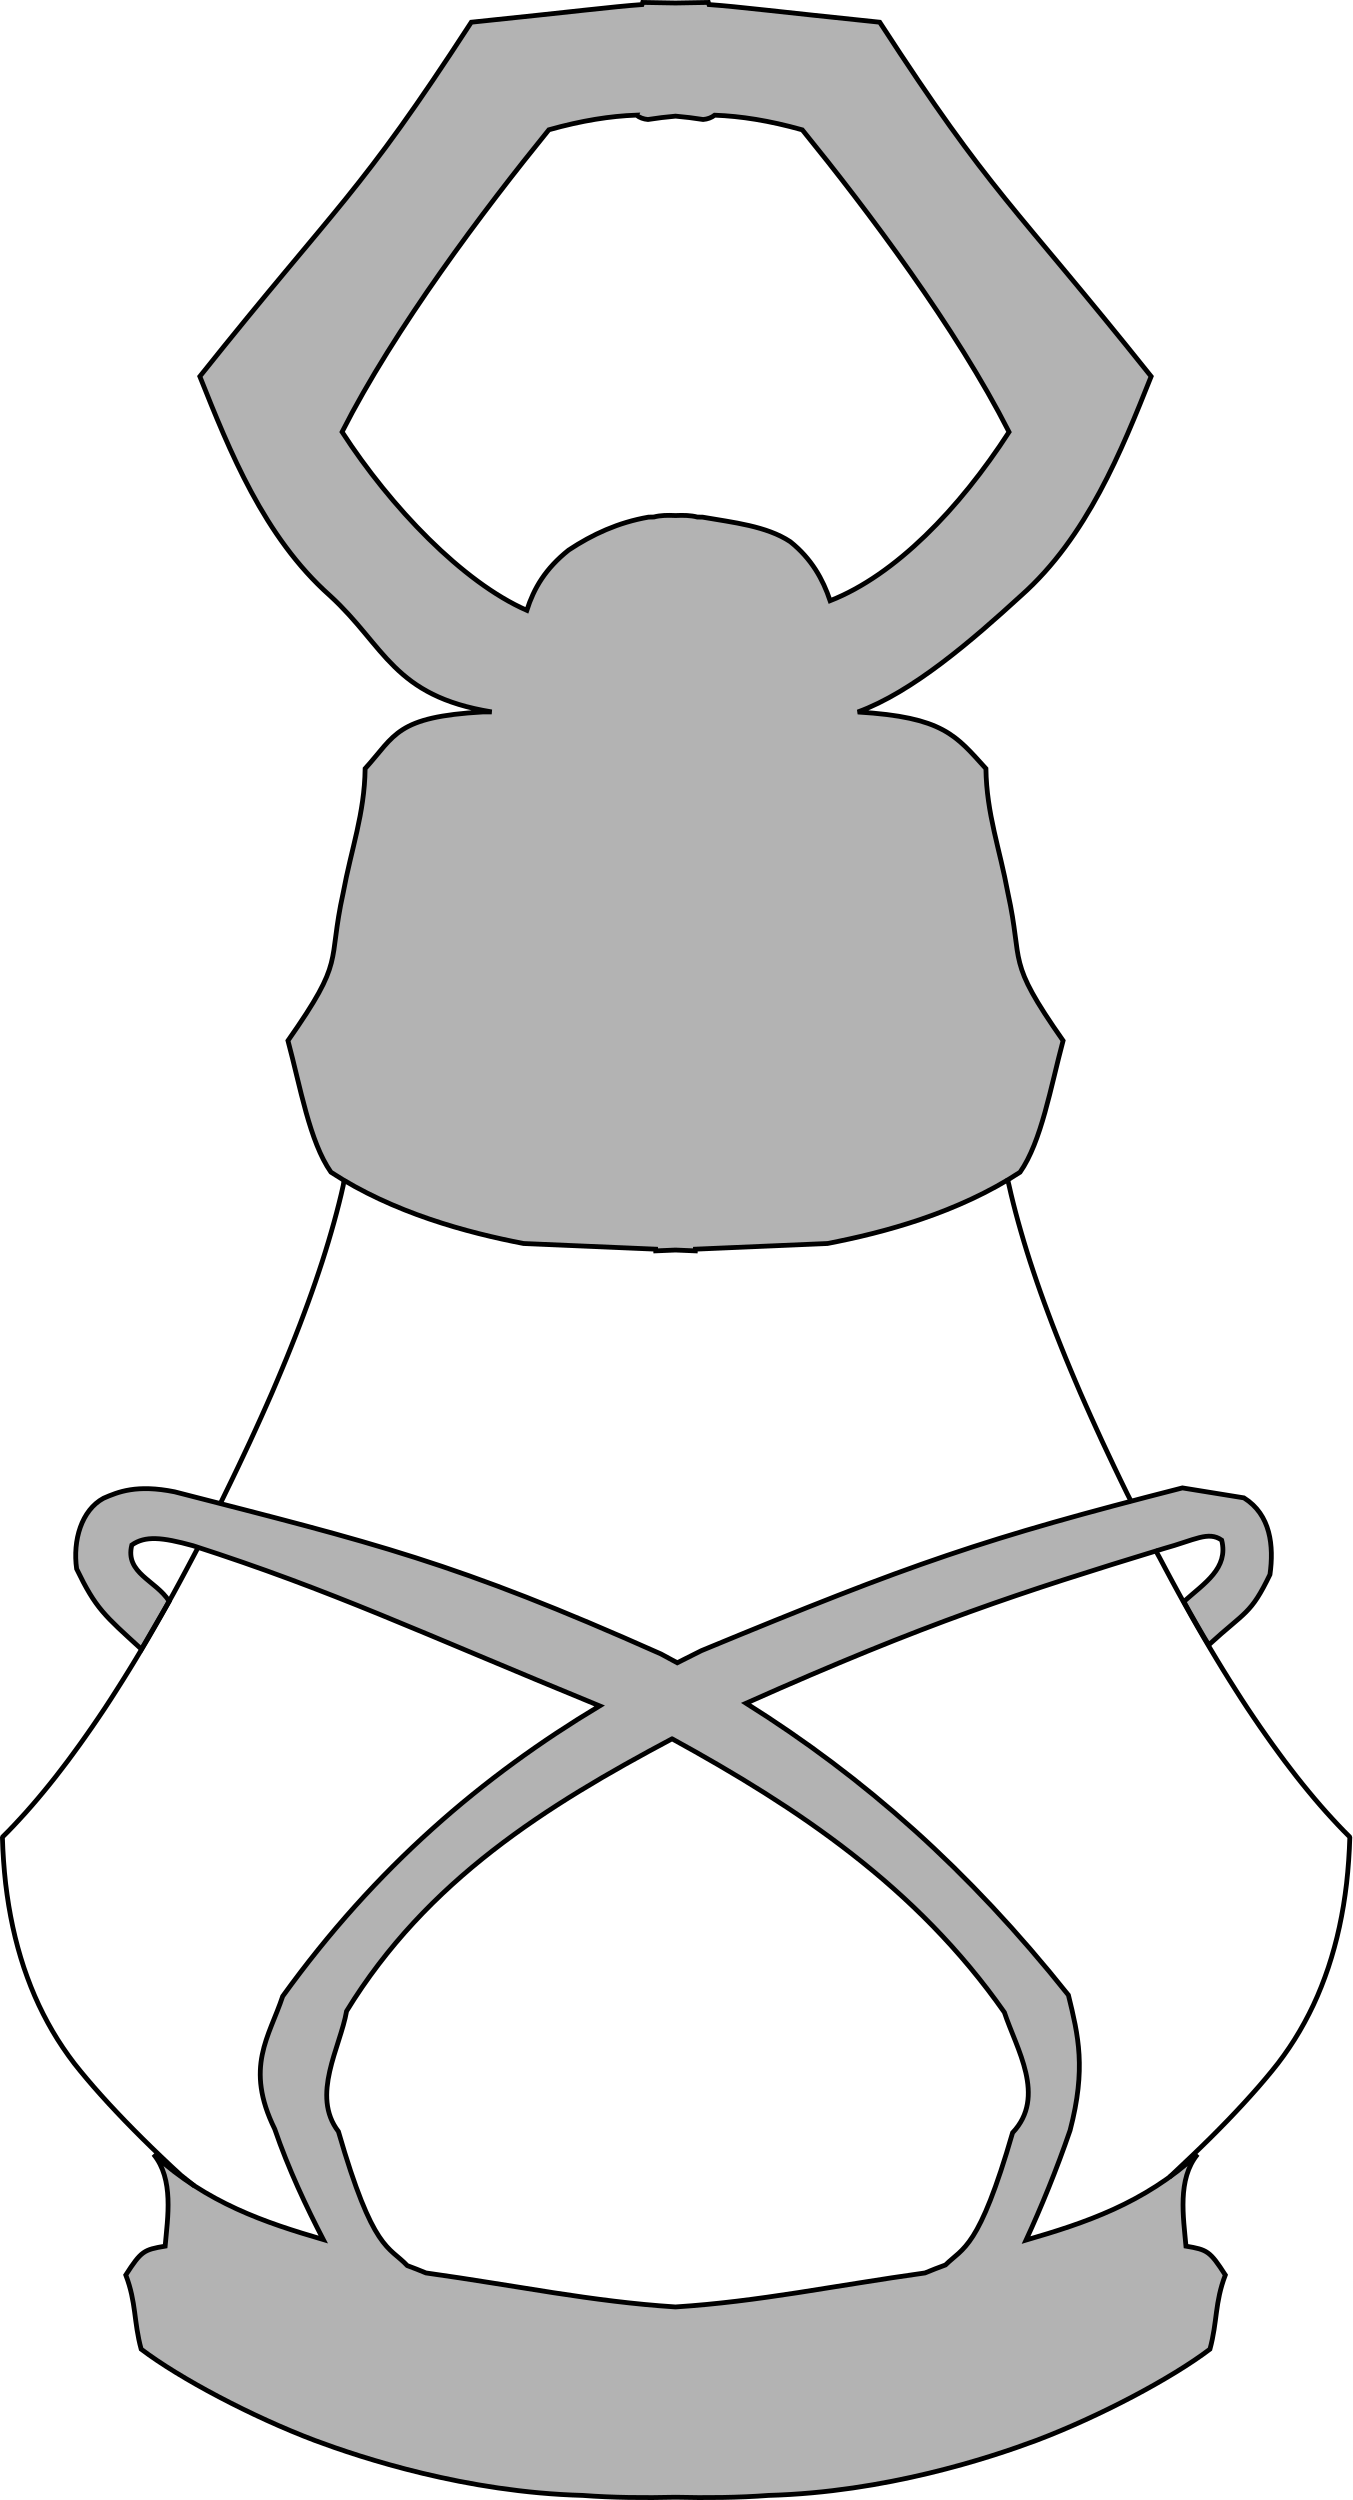
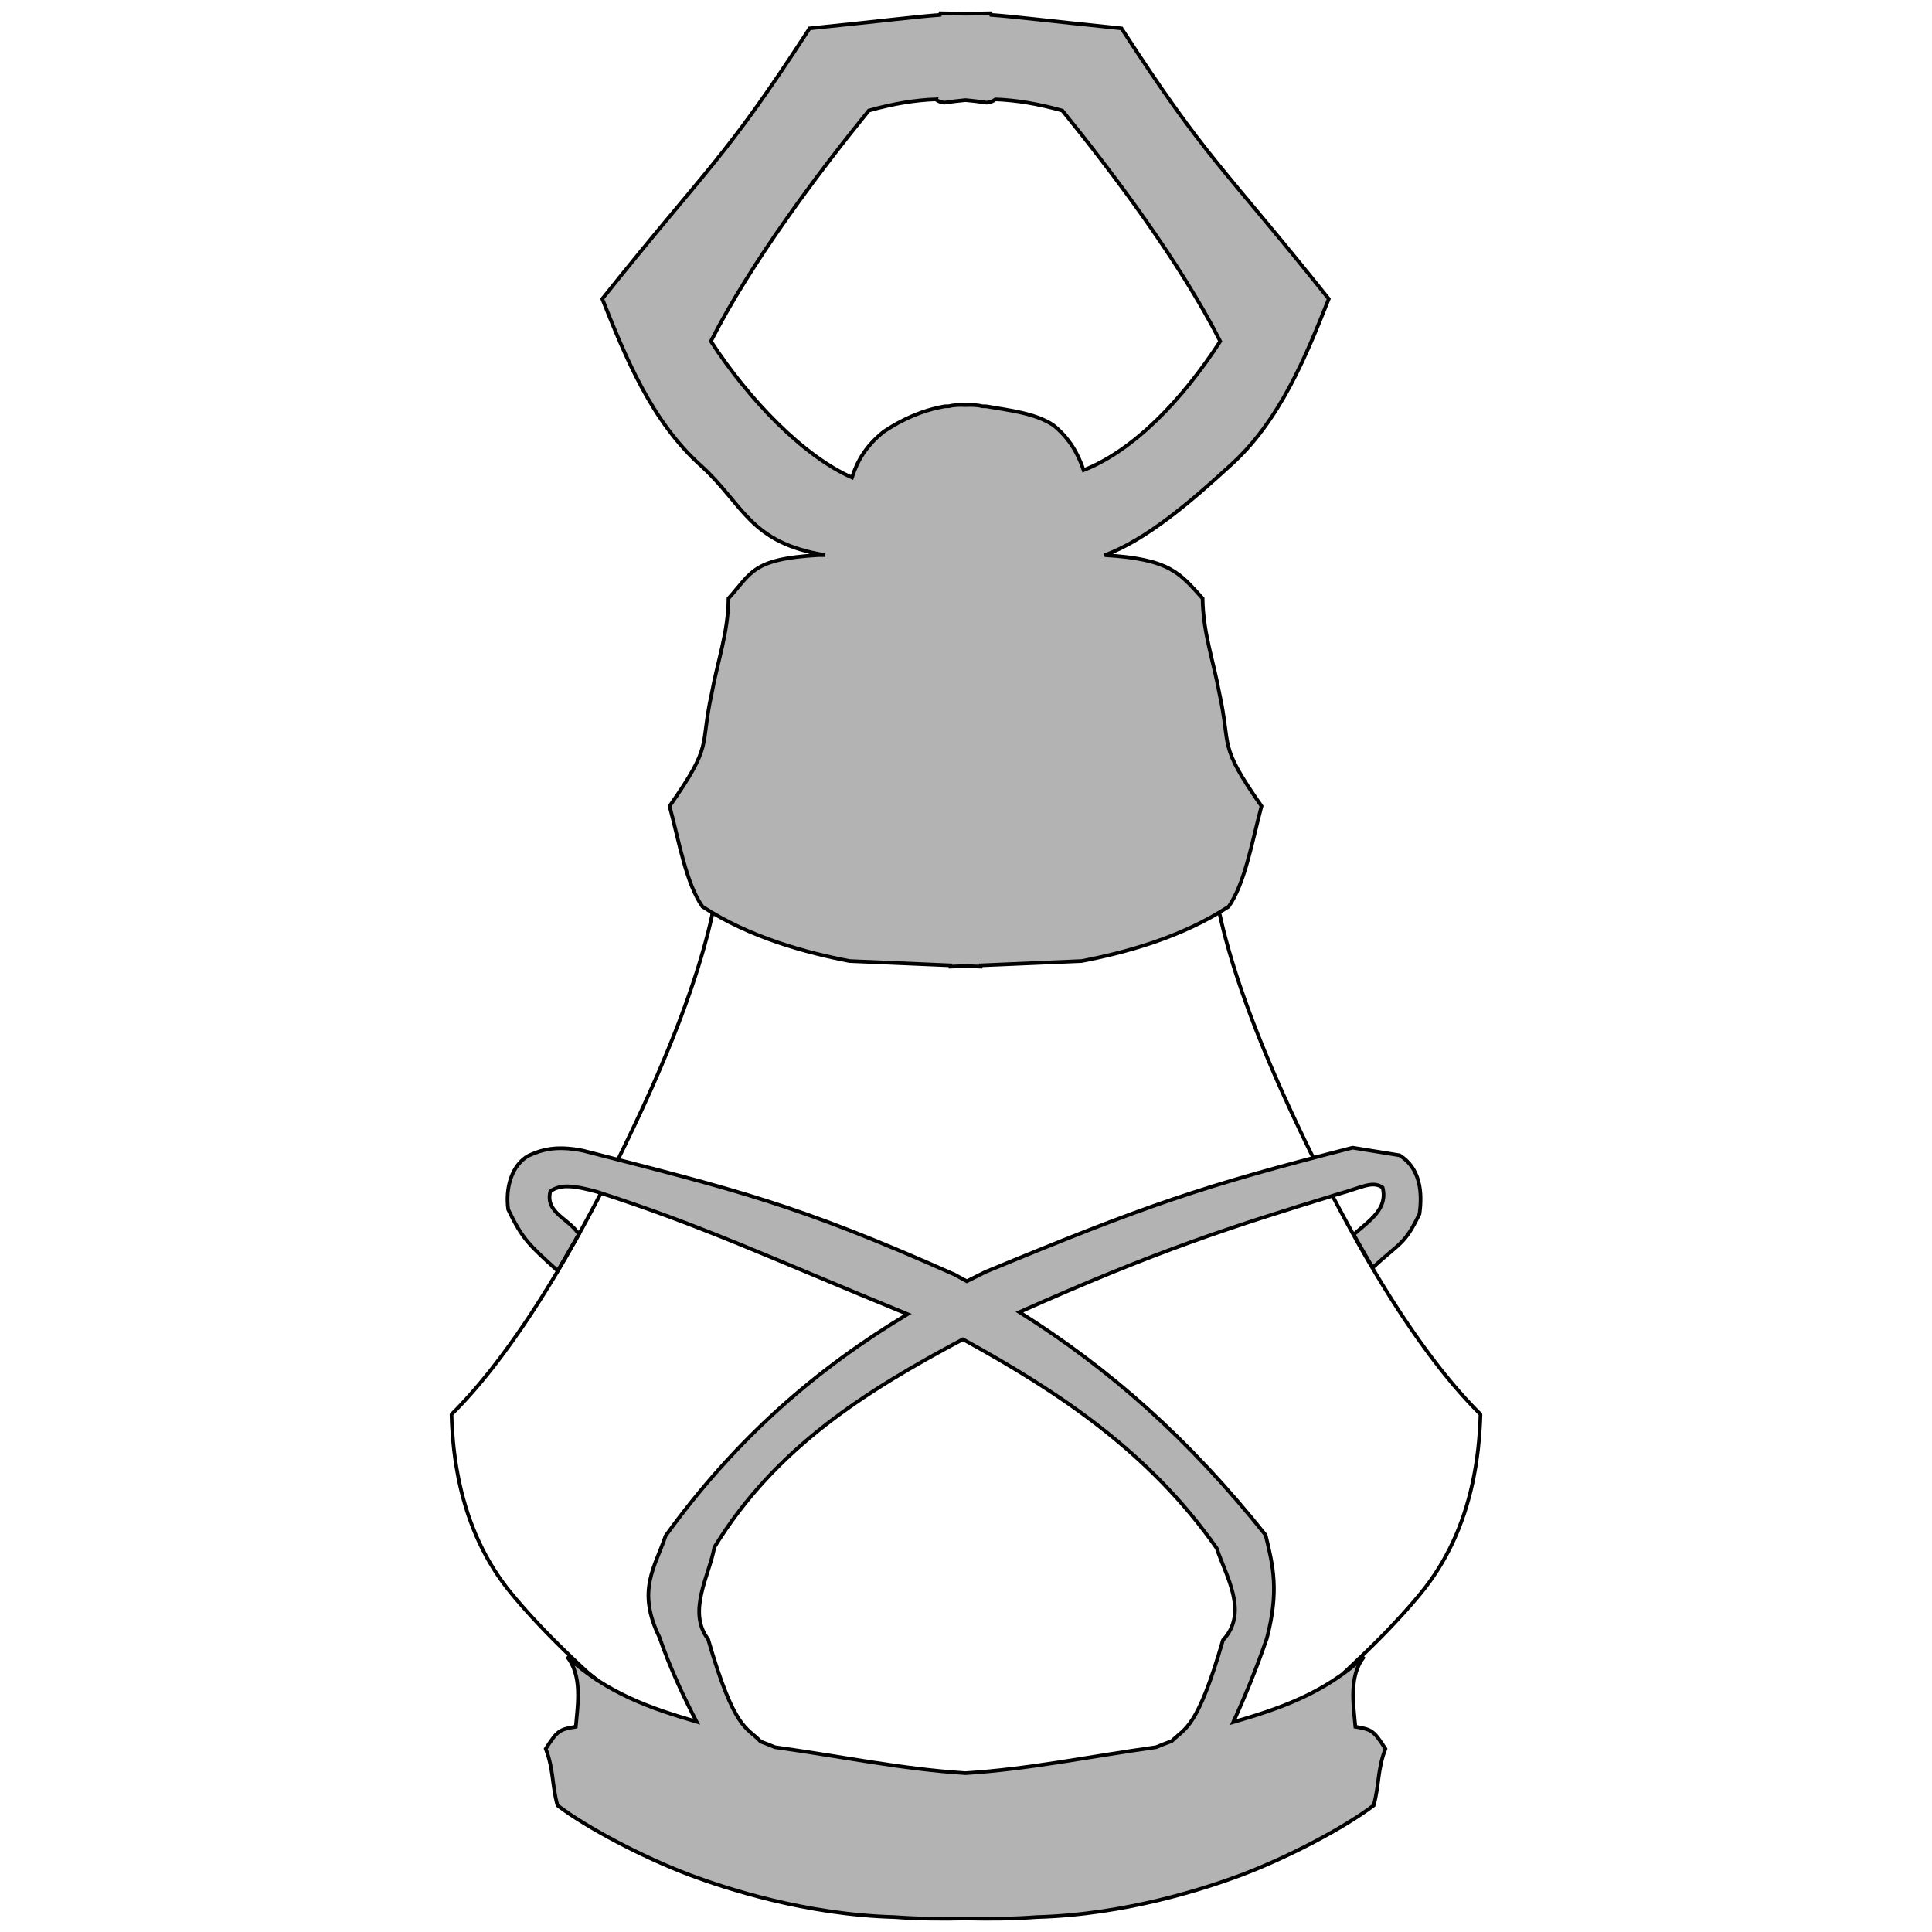
- <svg xmlns="http://www.w3.org/2000/svg" width="42.226pt" height="78.067pt" viewBox="0 0 42.226 78.067" version="1.1" id="svg24">
+ <svg xmlns="http://www.w3.org/2000/svg" width="79pt" height="79pt" viewBox="0 0 79 79" version="1.1" id="svg24">
  <defs id="defs24">
    <linearGradient id="gradient0" gradientUnits="userSpaceOnUse" x1="0" y1="5.6435752e-08" x2="12.643" y2="12.643" spreadMethod="pad" gradientTransform="matrix(1.505642,0,0,0.6641687,9.707431,69.00082)">
      <stop stop-color="#6c5752" offset="0" stop-opacity="1" id="stop1" />
      <stop stop-color="#5a4132" offset="1" stop-opacity="1" id="stop2" />
    </linearGradient>
    <linearGradient id="gradient1" gradientUnits="userSpaceOnUse" x1="0" y1="0" x2="15.075" y2="15.075" spreadMethod="pad" gradientTransform="matrix(1.005939,0,0,0.994096,9.42477,54.99213)">
      <stop stop-color="#6c5752" offset="0" stop-opacity="1" id="stop3" />
      <stop stop-color="#5a4132" offset="1" stop-opacity="1" id="stop4" />
    </linearGradient>
  </defs>
-   <g id="g24" transform="translate(-4.925057,-4.924328)">
+   <g id="g24" transform="translate(13.46216,-4.457878)">
    <path id="shape0" style="display:none;fill:url(#gradient0)" d="m 26.019,69.003 c -0.288,0.005 -0.533,0.018 -0.741,0.037 -1.249,0.006 -2.825,0.066 -5.213,0.258 -3.97,0.319 -7.422,1.271 -10.356,2.856 1.933,1.526 4.132,2.788 6.598,3.784 1.807,0.73 4.381,1.186 7.723,1.368 0.006,0.03 0.013,0.061 0.019,0.091 0.68,0.003 1.338,-0.003 1.972,-0.016 0.634,0.014 1.291,0.019 1.972,0.016 0.006,-0.03 0.013,-0.061 0.019,-0.091 3.342,-0.182 5.916,-0.638 7.723,-1.368 2.466,-0.996 4.666,-2.258 6.599,-3.784 -2.935,-1.586 -6.388,-2.538 -10.358,-2.856 -2.388,-0.192 -3.962,-0.252 -5.21,-0.258 -0.208,-0.019 -0.455,-0.031 -0.744,-0.037 z" />
    <path id="shape1" style="display:none;fill:url(#gradient1)" d="m 10.528,54.992 -1.103,1.698 c 3.318,2.407 5.416,4.145 6.296,5.213 0.879,1.068 2.999,3.734 6.36,7.997 2.146,0.245 2.458,-0.168 2.505,-0.195 h 0.002 c 0.04,-0.015 -2.25,-2.45 -5.536,-6.667 -2.19,-2.811 -5.032,-5.493 -8.524,-8.046 z m 31.024,0.028 c -3.109,2.415 -5.937,5.088 -8.481,8.019 -3.817,4.396 -5.858,6.567 -5.818,6.582 h 0.002 l 0.002,0.002 c 0.053,0.031 0.555,0.58 2.701,0.335 3.445,-4.226 5.608,-6.873 6.488,-7.941 0.879,-1.068 2.931,-2.885 6.155,-5.452 z" />
    <path id="shape4" fill="#c59e5b" fill-opacity="0.722" fill-rule="evenodd" stroke-opacity="0" stroke="#000000" stroke-width="0" stroke-linecap="square" stroke-linejoin="bevel" d="m 36.398,41.791 0.035,0.144 0.064,0.281 0.07,0.285 0.075,0.291 0.08,0.295 0.085,0.3 0.089,0.304 0.094,0.308 0.099,0.313 0.105,0.318 0.109,0.322 0.114,0.326 0.119,0.331 0.124,0.335 0.128,0.34 0.134,0.345 0.139,0.35 0.143,0.354 0.149,0.359 0.153,0.363 0.157,0.368 0.164,0.372 0.168,0.376 0.173,0.381 0.177,0.386 0.183,0.389 0.187,0.396 0.204,0.425 0.204,0.419 0.11,0.216 m 0.797,1.59 0.104,0.19 0.201,0.379 0.2,0.373 0.199,0.366 0.199,0.36 0.198,0.354 0.198,0.347 0.197,0.34 0.197,0.334 0.196,0.327 0.195,0.32 0.195,0.314 0.195,0.308 0.193,0.302 0.193,0.295 0.193,0.287 0.192,0.281 0.192,0.275 0.19,0.268 0.191,0.262 0.188,0.256 0.19,0.249 0.187,0.243 0.187,0.235 0.187,0.229 0.185,0.222 0.186,0.217 0.184,0.209 0.185,0.203 0.183,0.197 0.183,0.191 0.183,0.183 -0.015,0.371 -0.022,0.365 -0.029,0.36 -0.036,0.354 -0.045,0.348 -0.052,0.343 -0.06,0.336 -0.067,0.33 -0.075,0.325 -0.083,0.319 -0.09,0.313 -0.097,0.307 -0.106,0.302 -0.113,0.297 -0.12,0.29 -0.128,0.284 -0.136,0.278 -0.144,0.273 -0.15,0.266 -0.159,0.262 -0.166,0.255 -0.174,0.25 -0.181,0.244 -0.19,0.238 -0.206,0.248 -0.216,0.252 -0.227,0.256 -0.236,0.26 -0.246,0.264 -0.256,0.269 -0.267,0.273 -0.275,0.276 -0.287,0.281 -0.296,0.285 -0.307,0.291 -0.32,0.302 M 10.935,73.136 10.574,72.849 10.257,72.556 9.95,72.265 9.654,71.98 9.367,71.698 9.092,71.422 8.825,71.149 8.569,70.88 8.322,70.616 8.086,70.356 7.859,70.1 7.643,69.848 7.437,69.6 7.247,69.363 7.066,69.119 6.892,68.869 6.726,68.615 6.567,68.353 6.417,68.087 6.273,67.813 6.137,67.535 6.009,67.251 5.889,66.961 5.776,66.664 5.67,66.363 5.573,66.056 5.483,65.743 5.4,65.424 5.325,65.099 5.258,64.768 5.198,64.432 5.146,64.089 5.101,63.742 5.065,63.388 5.036,63.028 5.014,62.663 5,62.292 l 0.183,-0.183 0.183,-0.191 0.183,-0.197 0.185,-0.203 0.184,-0.209 0.186,-0.217 0.185,-0.222 0.187,-0.229 0.187,-0.235 0.187,-0.243 0.19,-0.249 0.188,-0.256 0.191,-0.262 0.19,-0.268 0.192,-0.275 0.192,-0.281 0.193,-0.287 0.193,-0.295 0.193,-0.302 0.195,-0.308 0.195,-0.314 0.195,-0.32 0.196,-0.327 0.197,-0.334 0.197,-0.34 0.198,-0.347 0.198,-0.354 0.199,-0.36 0.199,-0.366 0.2,-0.373 0.201,-0.379 0.16,-0.304 m 0.715,-1.409 0.137,-0.283 0.204,-0.419 0.204,-0.425 0.187,-0.396 0.183,-0.389 0.177,-0.386 0.173,-0.381 0.168,-0.376 0.164,-0.372 0.157,-0.368 0.153,-0.363 0.149,-0.359 0.143,-0.354 0.139,-0.35 0.134,-0.345 0.128,-0.34 0.124,-0.335 0.119,-0.331 0.114,-0.326 0.109,-0.322 0.105,-0.318 0.099,-0.313 0.094,-0.308 0.089,-0.304 0.085,-0.3 0.08,-0.295 0.075,-0.291 0.07,-0.285 0.064,-0.281 0.02,-0.124" style="display:inline;fill:none;fill-opacity:0.3;stroke:#000000;stroke-width:0.15;stroke-dasharray:none;stroke-opacity:1" />
    <path id="shape5" style="fill:#000000;fill-opacity:0.3;stroke:#000000;stroke-width:0.15;stroke-dasharray:none;stroke-opacity:1" d="m 41.848,51.387 c -6.195,1.584 -8.402,2.344 -15.022,5.083 -0.252,0.124 -0.503,0.25 -0.753,0.378 -0.168,-0.092 -0.336,-0.183 -0.505,-0.274 -6.464,-2.882 -8.932,-3.455 -15.19,-5.065 -1.187,-0.238 -1.762,0.001 -2.221,0.201 -0.688,0.374 -0.964,1.313 -0.839,2.205 0.604,1.251 0.868,1.45 2.023,2.508 l 0.867,-1.497 c -0.417,-0.655 -1.387,-0.875 -1.167,-1.756 0.417,-0.292 0.932,-0.248 1.912,0.022 4.362,1.406 7.014,2.672 12.696,5.002 -3.65,2.193 -6.987,5.032 -9.896,9.067 -0.422,1.27 -1.199,2.215 -0.249,4.147 0.426,1.245 0.99,2.435 1.516,3.451 -1.82,-0.532 -3.632,-1.137 -5.3,-2.663 0.639,0.779 0.441,1.966 0.362,2.868 -0.668,0.113 -0.745,0.15 -1.229,0.901 0.332,0.87 0.244,1.446 0.48,2.316 1.206,0.916 3.462,2.108 5.42,2.849 1.468,0.548 4.722,1.62 8.364,1.718 0.924,0.071 1.956,0.081 2.903,0.057 0.947,0.024 1.981,0.014 2.905,-0.057 3.642,-0.099 6.895,-1.17 8.363,-1.718 1.958,-0.741 4.214,-1.933 5.42,-2.849 0.236,-0.87 0.148,-1.446 0.48,-2.316 -0.484,-0.751 -0.561,-0.788 -1.229,-0.901 -0.079,-0.902 -0.277,-2.089 0.362,-2.868 -1.684,1.542 -3.516,2.143 -5.355,2.679 0.466,-1.011 0.952,-2.193 1.375,-3.429 0.504,-1.932 0.258,-2.951 -0.053,-4.222 -3.13,-3.927 -6.376,-6.794 -10.066,-9.113 5.644,-2.516 8.586,-3.466 13.034,-4.827 0.98,-0.27 1.401,-0.559 1.818,-0.267 0.22,0.881 -0.534,1.341 -1.181,1.92 0.142,0.269 0.651,1.158 0.777,1.352 1.155,-1.058 1.308,-0.946 1.912,-2.197 0.124,-0.892 0.027,-1.867 -0.813,-2.394 z m -15.936,7.835 c 3.919,2.152 7.618,4.606 10.377,8.542 0.374,1.135 1.323,2.628 0.256,3.759 -1.051,3.637 -1.544,3.583 -2.096,4.129 -0.214,0.078 -0.427,0.161 -0.639,0.249 -2.844,0.398 -5.17,0.893 -7.792,1.062 -2.622,-0.169 -4.947,-0.664 -7.792,-1.062 -0.193,-0.081 -0.388,-0.157 -0.583,-0.229 -0.575,-0.612 -1.064,-0.428 -2.15,-4.187 -0.869,-1.131 0.058,-2.625 0.255,-3.76 2.509,-4.097 6.252,-6.423 10.163,-8.503 z" />
    <path id="shape9" style="fill:#000000;fill-opacity:0.3;stroke:#000000;stroke-width:0.15;stroke-dasharray:none;stroke-opacity:1" d="m 24.994,5 -0.021,0.067 c -0.956,0.069 -2.052,0.213 -5.331,0.551 -3.535,5.446 -4.096,5.574 -8.477,11.061 0.928,2.323 2,5.013 4.063,6.845 1.731,1.585 1.966,3.132 5.052,3.631 -0.083,7.71e-4 -0.171,7.37e-4 -0.265,0 -2.729,0.153 -2.74,0.726 -3.688,1.77 -0.019,1.417 -0.434,2.51 -0.686,3.882 -0.499,2.267 0.083,2.036 -1.724,4.614 0.39,1.453 0.672,3.147 1.342,4.107 1.943,1.272 4.255,1.888 6.015,2.227 l 4.125,0.177 0.002,0.053 0.618,-0.026 0.618,0.026 0.002,-0.053 4.125,-0.177 c 1.759,-0.339 4.071,-0.954 6.015,-2.227 0.669,-0.961 0.954,-2.654 1.343,-4.107 -1.807,-2.579 -1.225,-2.347 -1.724,-4.614 -0.251,-1.372 -0.666,-2.465 -0.686,-3.882 -0.941,-1.035 -1.33,-1.609 -4.002,-1.767 1.708,-0.621 3.576,-2.24 5.099,-3.634 2.063,-1.832 3.136,-4.522 4.063,-6.845 C 36.491,11.193 35.93,11.064 32.396,5.618 29.117,5.28 28.021,5.136 27.065,5.067 L 27.044,5 C 26.639,5.005 26.309,5.01 26.019,5.018 25.729,5.01 25.399,5.005 24.994,5 Z m -0.196,3.521 c 0.102,0.078 0.221,0.123 0.359,0.135 0.289,-0.044 0.575,-0.081 0.863,-0.105 0.288,0.024 0.574,0.061 0.863,0.105 0.138,-0.012 0.259,-0.057 0.36,-0.135 0.815,0.031 1.694,0.167 2.735,0.458 2.036,2.507 4.813,6.198 6.456,9.435 -1.562,2.412 -3.551,4.469 -5.587,5.269 -0.225,-0.671 -0.581,-1.313 -1.244,-1.843 -0.743,-0.492 -1.792,-0.601 -2.736,-0.766 -0.054,-1.73e-4 -0.11,-0.001 -0.168,-0.004 -0.201,-0.054 -0.437,-0.058 -0.678,-0.047 -0.12,-0.006 -0.24,-0.008 -0.354,-0.002 -0.114,0.006 -0.223,0.021 -0.324,0.048 -0.058,0.003 -0.115,0.004 -0.168,0.004 -0.945,0.165 -1.749,0.537 -2.492,1.028 -0.729,0.582 -1.085,1.189 -1.307,1.882 -2.006,-0.878 -4.251,-3.227 -5.769,-5.571 1.642,-3.237 4.421,-6.928 6.457,-9.435 1.041,-0.291 1.92,-0.428 2.735,-0.458 z" />
  </g>
</svg>
